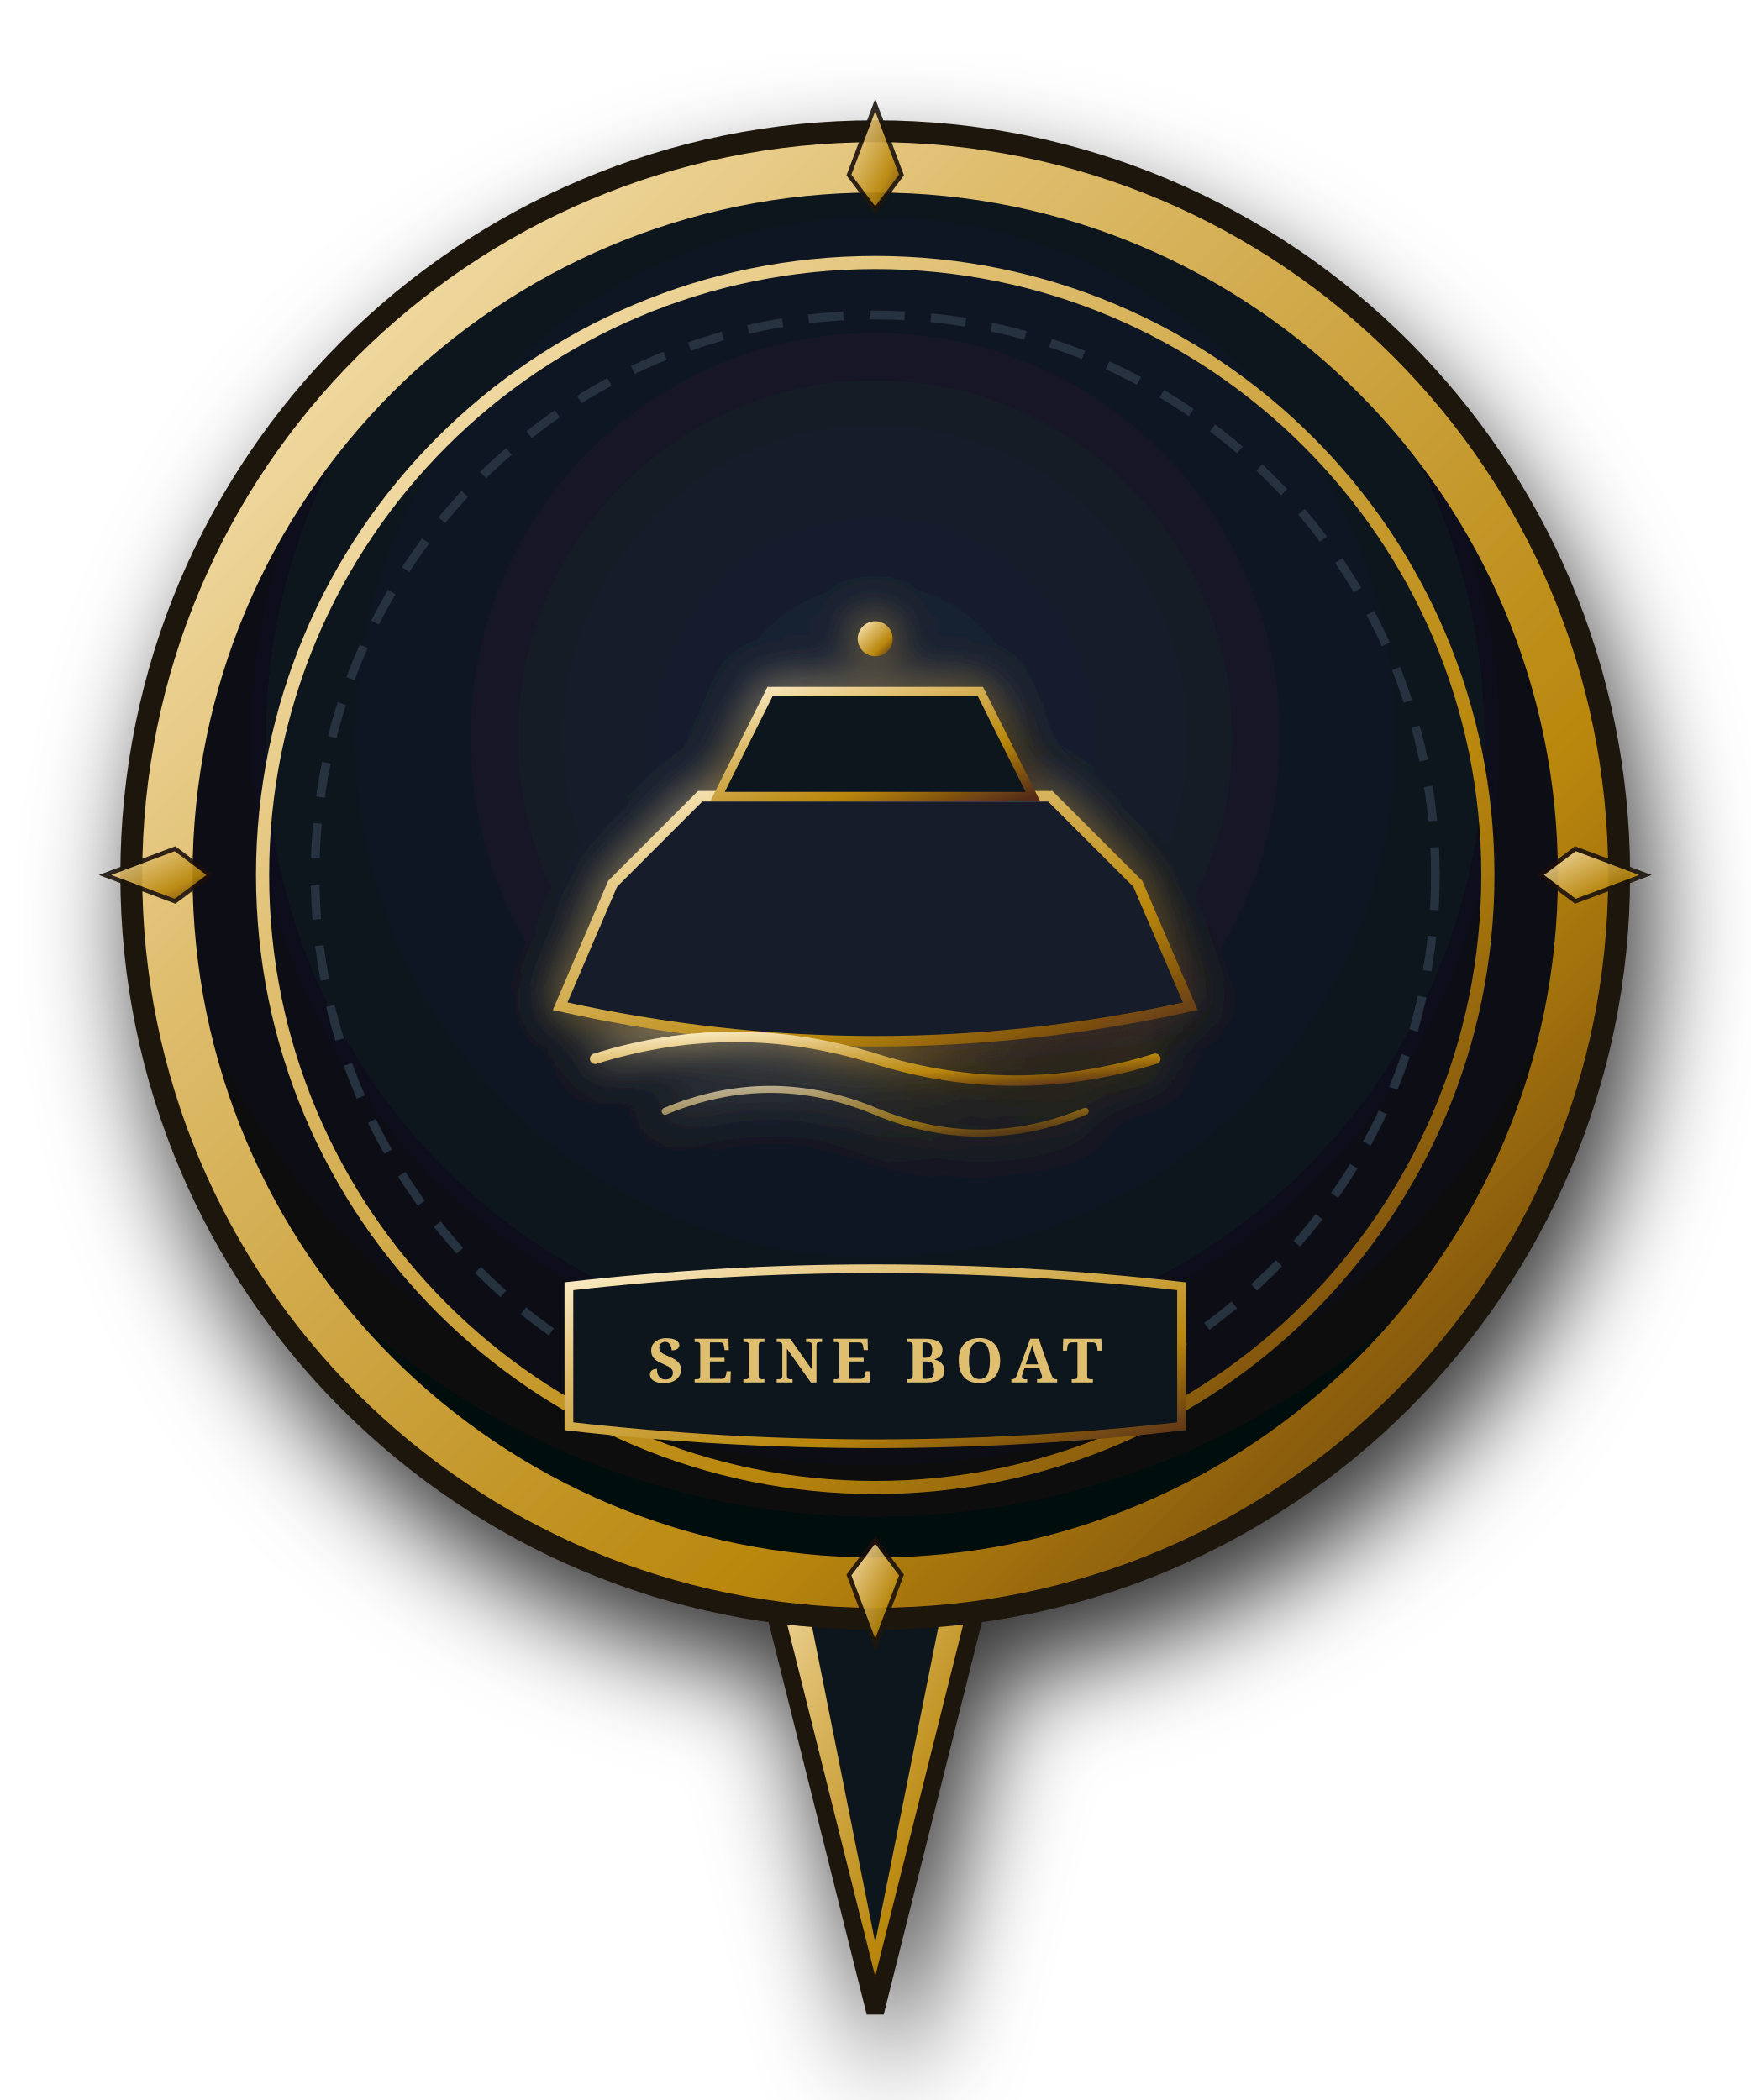
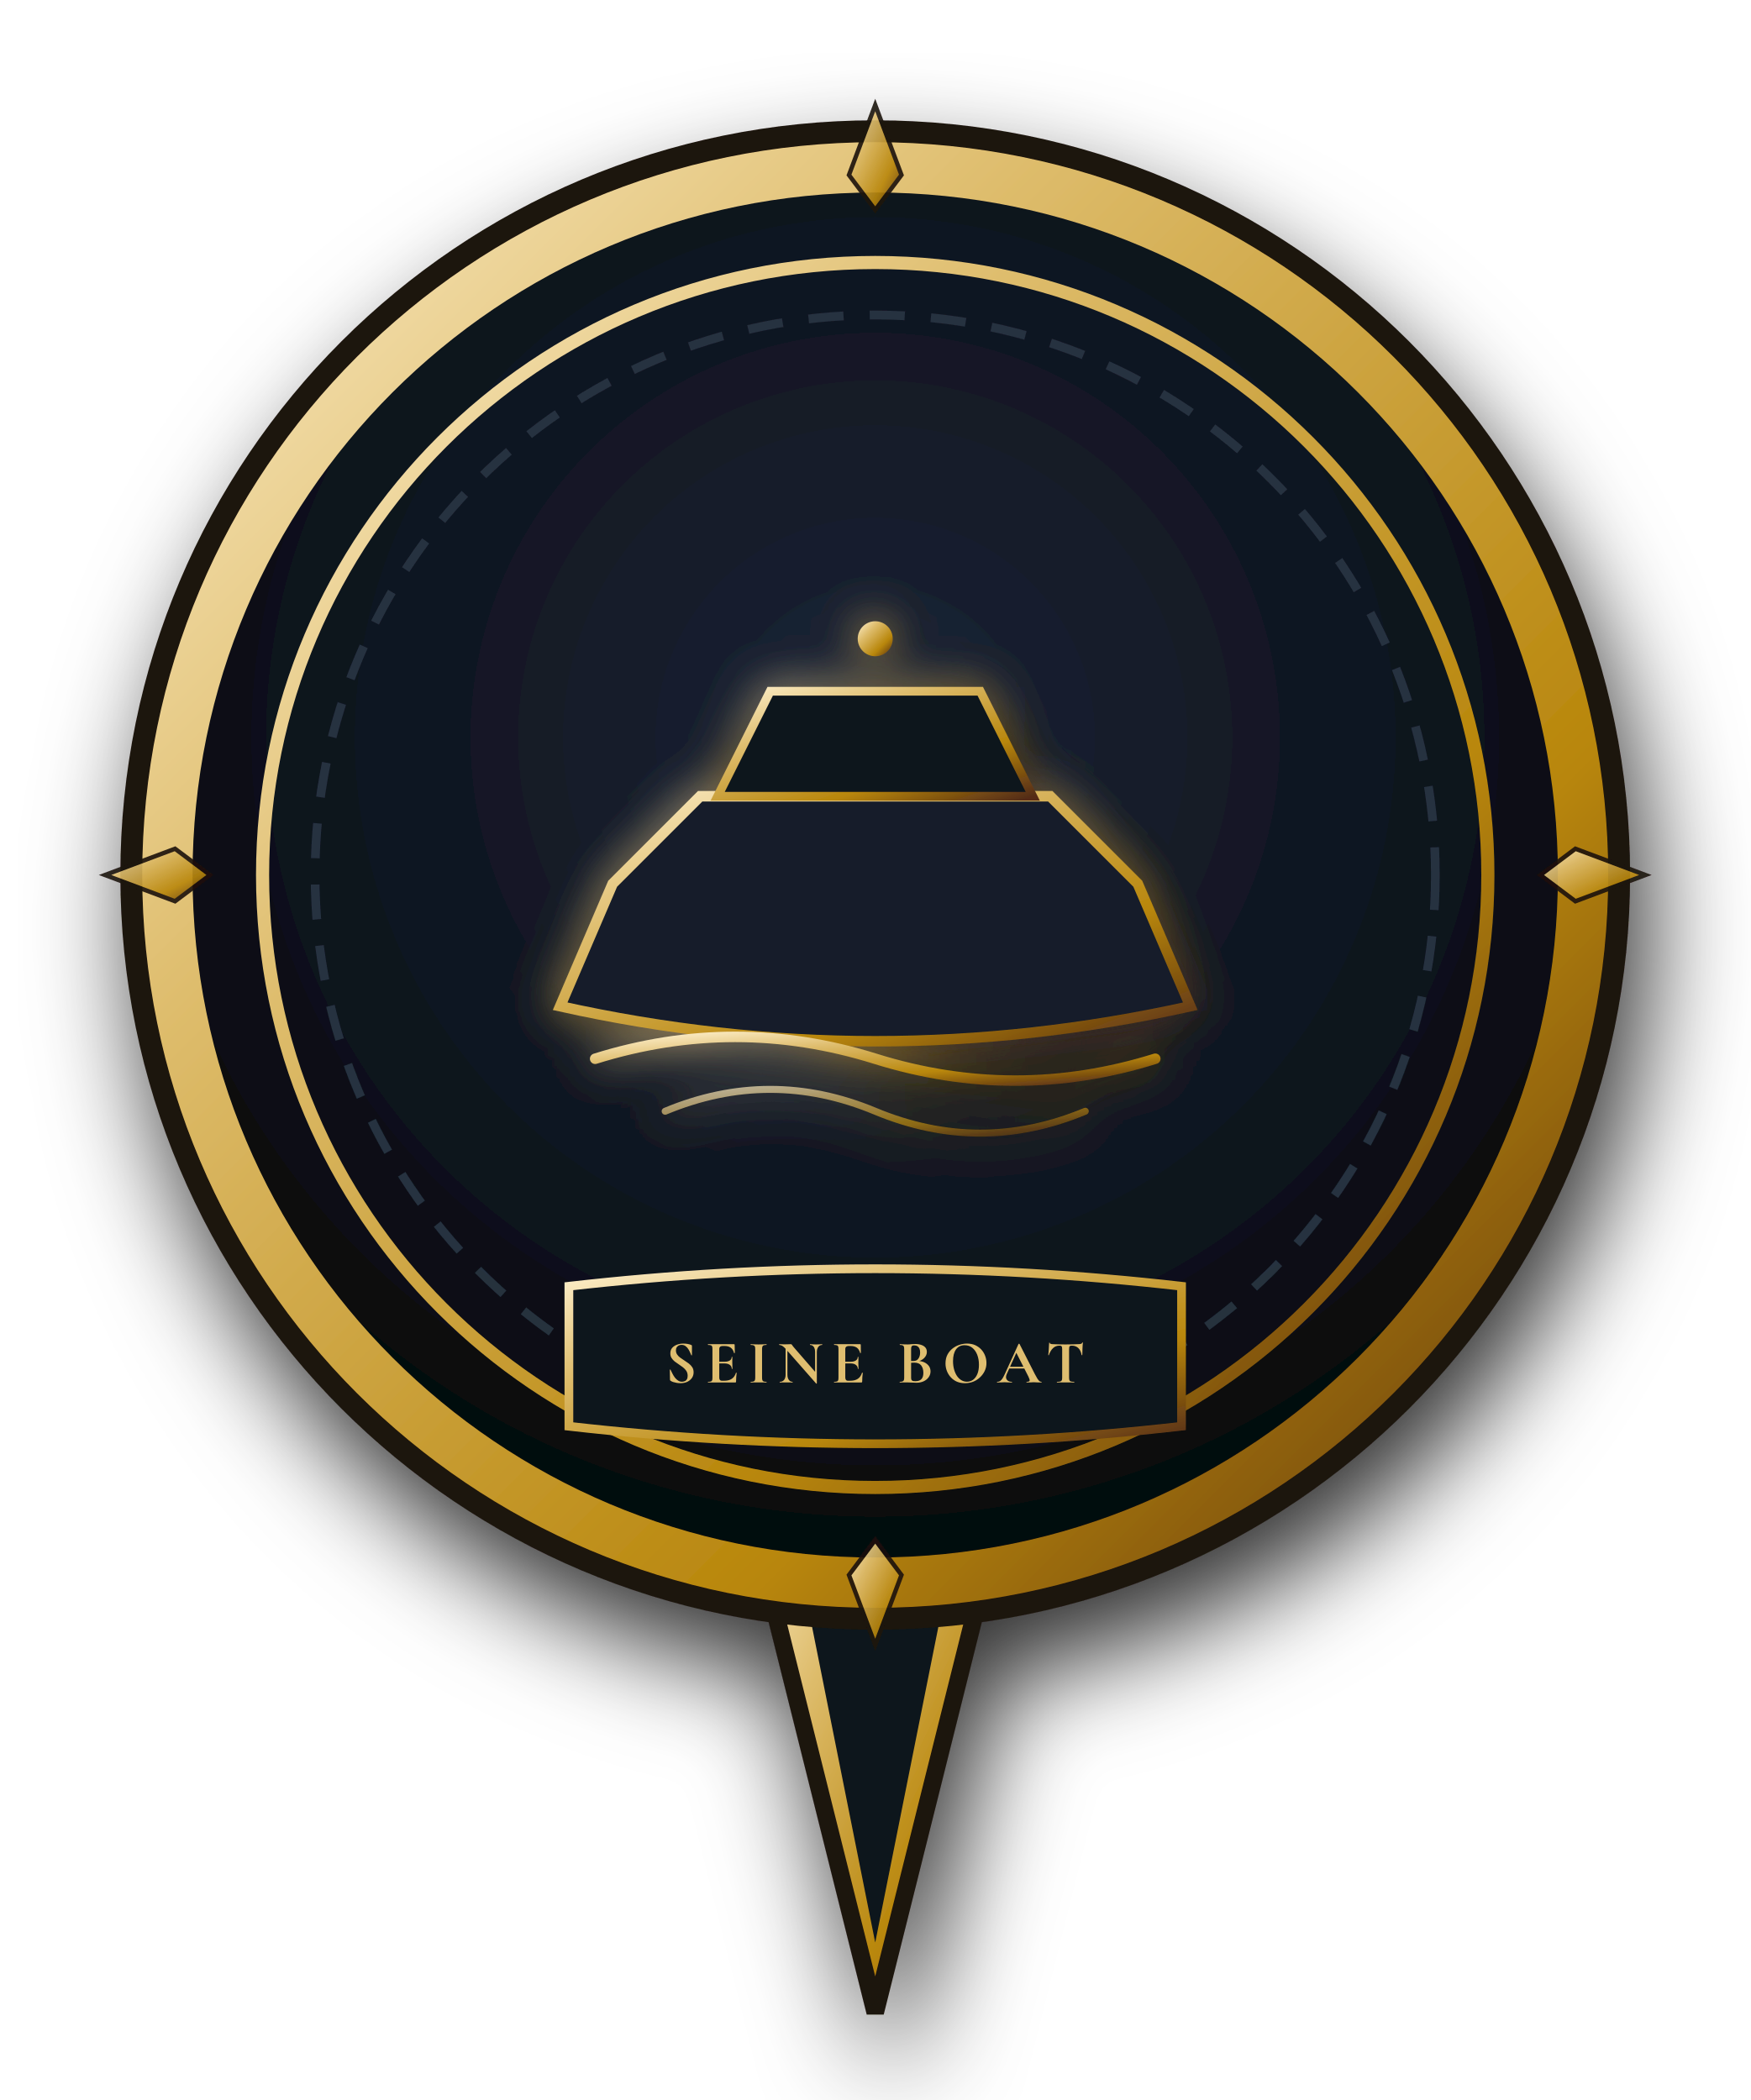
<svg xmlns="http://www.w3.org/2000/svg" viewBox="0 0 200 240" width="100%" height="100%">
  <defs>
    <radialGradient id="markerBg" cx="50%" cy="40%" r="60%">
      <stop id="marker-hi" offset="0%" stop-color="#1c2436" />
      <stop id="marker-mid" offset="70%" stop-color="#0d131d" />
      <stop id="marker-lo" offset="100%" stop-color="#05070a" />
    </radialGradient>
    <linearGradient id="goldAcc" x1="0%" y1="0%" x2="100%" y2="100%">
      <stop offset="0%" stop-color="#fef0cd" />
      <stop offset="30%" stop-color="#dfbe6f" />
      <stop offset="70%" stop-color="#b8860b" />
      <stop offset="100%" stop-color="#542c15" />
    </linearGradient>
    <filter id="anchorShadow" x="-20%" y="-20%" width="140%" height="140%">
      <feDropShadow id="station-shadow" dx="2" dy="6" stdDeviation="6" flood-color="#000" flood-opacity="0.8" />
    </filter>
    <filter id="glowFilter">
      <feGaussianBlur stdDeviation="2.5" result="blur" />
      <feMerge>
        <feMergeNode in="blur" />
        <feMergeNode in="SourceGraphic" />
      </feMerge>
    </filter>
  </defs>
  <g filter="url(#anchorShadow)">
    <polygon points="100,230 85,170 115,170" fill="url(#goldAcc)" stroke="#1c120a" stroke-width="2" />
    <polygon id="station-pin-inner" points="100,222 90,172 110,172" fill="#0d131d" />
    <circle cx="100" cy="100" r="85" fill="url(#goldAcc)" stroke="#1c120a" stroke-width="2.5" />
    <circle cx="100" cy="100" r="78" fill="url(#markerBg)" />
    <circle cx="100" cy="100" r="70" fill="none" stroke="url(#goldAcc)" stroke-width="1.5" />
    <circle cx="100" cy="100" r="64" fill="none" stroke="#2c3848" stroke-width="1" stroke-dasharray="4,3" opacity="0.8" />
    <g fill="url(#goldAcc)" opacity="0.9" stroke="#1c120a" stroke-width="0.5">
      <path d="M 100,12 L 103,20 L 100,24 L 97,20 Z" />
      <path d="M 100,188 L 103,180 L 100,176 L 97,180 Z" />
      <path d="M 12,100 L 20,103 L 24,100 L 20,97 Z" />
      <path d="M 188,100 L 180,103 L 176,100 L 180,97 Z" />
    </g>
    <g id="station-glyph" transform="translate(100, 103)" filter="url(#glowFilter)">
      <path d="M -36,12 Q 0,20 36,12 L 30,-2 L 20,-12 L -20,-12 L -30,-2 Z" fill="#141c2b" stroke="url(#goldAcc)" stroke-width="1.2" />
      <path d="M -18,-12 L -12,-24 L 12,-24 L 18,-12 Z" fill="#0d131d" stroke="url(#goldAcc)" stroke-width="1" />
      <line x1="0" y1="-24" x2="0" y2="-30" stroke="url(#goldAcc)" stroke-width="1.5" />
      <circle cx="0" cy="-30" r="2" fill="url(#goldAcc)" />
      <line x1="-8" y1="-18" x2="-8" y2="-12" stroke="url(#goldAcc)" stroke-width="0.8" />
      <line x1="8" y1="-18" x2="8" y2="-12" stroke="url(#goldAcc)" stroke-width="0.8" />
      <path d="M -32,18 Q -16,13 0,18 Q 16,23 32,18" fill="none" stroke="url(#goldAcc)" stroke-width="1.2" stroke-linecap="round" />
      <path d="M -24,24 Q -12,19 0,24 Q 12,29 24,24" fill="none" stroke="url(#goldAcc)" stroke-width="0.8" opacity="0.7" stroke-linecap="round" />
    </g>
    <g transform="translate(100, 155)">
      <path id="M -42,-8 Q 0,-12 42,-8 Q 42,8 42,8 Q 0,12 -42,8 Z" d="M -35,-8 Q 0,-12 35,-8 Q 35,8 35,8 Q 0,12 -35,8 Z" fill="#0d131d" stroke="url(#goldAcc)" stroke-width="1" />
-       <text id="station-label" x="0" y="3" font-family="'Cormorant Garamond', 'EB Garamond', serif" font-size="7" font-weight="bold" fill="#dfbe6f" text-anchor="middle" letter-spacing="1">SEINE BOAT</text>
+       <g id="station-label" fill="#dfbe6f">
+         <path d="M-22.77,-0.67 Q-22.77,-0.40 -22.63,-0.20 Q-22.50,-0.00 -22.28,0.16 Q-22.06,0.32 -21.81,0.48 Q-21.54,0.65 -21.30,0.83 Q-21.06,1.02 -20.90,1.26 Q-20.75,1.50 -20.75,1.84 Q-20.75,2.21 -20.95,2.49 Q-21.15,2.77 -21.49,2.93 Q-21.82,3.08 -22.26,3.08 Q-22.47,3.08 -22.70,3.04 Q-22.92,3.00 -23.11,2.94 Q-23.29,2.87 -23.38,2.80 Q-23.41,2.78 -23.43,2.76 Q-23.45,2.73 -23.45,2.67 L-23.47,1.56 Q-23.48,1.52 -23.44,1.52 Q-23.40,1.52 -23.39,1.54 Q-23.29,1.76 -23.16,2.00 Q-23.04,2.24 -22.88,2.45 Q-22.72,2.65 -22.52,2.78 Q-22.33,2.91 -22.08,2.91 Q-21.92,2.91 -21.77,2.85 Q-21.62,2.80 -21.53,2.65 Q-21.43,2.50 -21.43,2.24 Q-21.43,1.92 -21.58,1.68 Q-21.73,1.45 -21.96,1.27 Q-22.19,1.09 -22.44,0.93 Q-22.69,0.77 -22.91,0.60 Q-23.13,0.42 -23.27,0.20 Q-23.41,-0.02 -23.41,-0.33 Q-23.41,-0.72 -23.19,-0.97 Q-22.97,-1.21 -22.63,-1.33 Q-22.29,-1.45 -21.94,-1.45 Q-21.69,-1.45 -21.44,-1.41 Q-21.19,-1.36 -21.04,-1.30 Q-20.97,-1.27 -20.95,-1.24 Q-20.94,-1.20 -20.94,-1.16 L-20.94,-0.13 Q-20.94,-0.11 -20.97,-0.10 Q-21.00,-0.09 -21.01,-0.11 Q-21.05,-0.19 -21.13,-0.38 Q-21.21,-0.58 -21.34,-0.79 Q-21.46,-1.00 -21.66,-1.15 Q-21.85,-1.30 -22.13,-1.30 Q-22.31,-1.30 -22.45,-1.23 Q-22.59,-1.16 -22.68,-1.02 Q-22.77,-0.89 -22.77,-0.67 ZM-16.00,3.00 L-19.10,3.00 Q-19.12,3.00 -19.12,2.96 Q-19.12,2.92 -19.10,2.92 Q-18.88,2.92 -18.77,2.88 Q-18.67,2.85 -18.63,2.74 Q-18.60,2.64 -18.60,2.43 L-18.60,-0.81 Q-18.60,-1.01 -18.63,-1.11 Q-18.67,-1.21 -18.77,-1.25 Q-18.88,-1.29 -19.10,-1.29 Q-19.12,-1.29 -19.12,-1.33 Q-19.12,-1.38 -19.10,-1.38 L-16.13,-1.38 Q-16.06,-1.38 -16.06,-1.31 L-16.04,-0.38 Q-16.04,-0.37 -16.08,-0.36 Q-16.11,-0.35 -16.13,-0.37 Q-16.24,-0.79 -16.51,-0.98 Q-16.77,-1.17 -17.21,-1.17 L-17.42,-1.17 Q-17.56,-1.17 -17.65,-1.13 Q-17.74,-1.09 -17.78,-1.01 Q-17.82,-0.93 -17.82,-0.80 L-17.82,2.41 Q-17.82,2.54 -17.79,2.63 Q-17.75,2.72 -17.68,2.76 Q-17.61,2.80 -17.50,2.80 L-17.27,2.80 Q-16.72,2.80 -16.39,2.58 Q-16.06,2.36 -15.91,1.89 Q-15.90,1.87 -15.87,1.88 Q-15.83,1.89 -15.83,1.90 Q-15.85,2.10 -15.88,2.38 Q-15.90,2.66 -15.90,2.90 Q-15.90,3.00 -16.00,3.00 ZM-16.39,1.44 Q-16.39,1.15 -16.61,0.99 Q-16.83,0.82 -17.25,0.82 L-18.19,0.82 L-18.19,0.63 L-17.24,0.63 Q-16.83,0.63 -16.61,0.48 Q-16.40,0.34 -16.40,0.09 Q-16.40,0.07 -16.36,0.07 Q-16.32,0.07 -16.32,0.09 Q-16.32,0.33 -16.33,0.46 Q-16.33,0.58 -16.33,0.73 Q-16.33,0.90 -16.32,1.07 Q-16.31,1.24 -16.31,1.44 Q-16.31,1.45 -16.35,1.45 Q-16.39,1.45 -16.39,1.44 ZM-12.93,2.43 Q-12.93,2.64 -12.89,2.74 Q-12.86,2.85 -12.75,2.88 Q-12.65,2.92 -12.43,2.92 Q-12.41,2.92 -12.41,2.96 Q-12.41,3.00 -12.43,3.00 Q-12.61,3.00 -12.84,2.99 Q-13.06,2.99 -13.33,2.99 Q-13.58,2.99 -13.81,2.99 Q-14.04,3.00 -14.22,3.00 Q-14.24,3.00 -14.24,2.96 Q-14.24,2.92 -14.22,2.92 Q-14.01,2.92 -13.90,2.88 Q-13.79,2.85 -13.75,2.74 Q-13.71,2.64 -13.71,2.43 L-13.71,-0.81 Q-13.71,-1.01 -13.75,-1.11 Q-13.79,-1.21 -13.90,-1.25 Q-14.01,-1.29 -14.22,-1.29 Q-14.24,-1.29 -14.24,-1.33 Q-14.24,-1.38 -14.22,-1.38 Q-14.04,-1.38 -13.81,-1.36 Q-13.58,-1.35 -13.33,-1.35 Q-13.06,-1.35 -12.84,-1.36 Q-12.61,-1.38 -12.43,-1.38 Q-12.41,-1.38 -12.41,-1.33 Q-12.41,-1.29 -12.43,-1.29 Q-12.64,-1.29 -12.75,-1.25 Q-12.86,-1.21 -12.89,-1.10 Q-12.93,-1.00 -12.93,-0.79 L-12.93,2.43 ZM-10.24,2.11 L-10.24,-1.21 L-10.03,-1.20 L-10.03,2.11 Q-10.03,2.48 -9.87,2.70 Q-9.72,2.92 -9.44,2.92 Q-9.43,2.92 -9.43,2.96 Q-9.43,3.00 -9.44,3.00 Q-9.60,3.00 -9.76,2.99 Q-9.93,2.99 -10.12,2.99 Q-10.33,2.99 -10.53,2.99 Q-10.73,3.00 -10.90,3.00 Q-10.92,3.00 -10.92,2.96 Q-10.92,2.92 -10.90,2.92 Q-10.59,2.92 -10.41,2.70 Q-10.24,2.48 -10.24,2.11 ZM-6.67,3.10 Q-6.67,3.13 -6.70,3.13 Q-6.73,3.13 -6.74,3.13 L-10.19,-0.80 Q-10.45,-1.09 -10.62,-1.19 Q-10.80,-1.29 -10.97,-1.29 Q-10.98,-1.29 -10.98,-1.33 Q-10.98,-1.38 -10.97,-1.38 Q-10.83,-1.38 -10.68,-1.37 Q-10.54,-1.36 -10.41,-1.36 Q-10.16,-1.36 -9.96,-1.37 Q-9.75,-1.38 -9.64,-1.38 Q-9.55,-1.38 -9.50,-1.29 Q-9.46,-1.21 -9.29,-1.01 L-6.72,1.95 L-6.67,3.10 ZM-6.67,-0.48 L-6.67,3.10 L-6.87,2.90 L-6.87,-0.48 Q-6.87,-0.85 -7.02,-1.07 Q-7.18,-1.29 -7.45,-1.29 Q-7.46,-1.29 -7.46,-1.33 Q-7.46,-1.38 -7.45,-1.38 Q-7.30,-1.38 -7.13,-1.36 Q-6.97,-1.35 -6.77,-1.35 Q-6.58,-1.35 -6.40,-1.36 Q-6.22,-1.38 -6.06,-1.38 Q-6.05,-1.38 -6.05,-1.33 Q-6.05,-1.29 -6.06,-1.29 Q-6.34,-1.29 -6.50,-1.07 Q-6.67,-0.85 -6.67,-0.48 ZM-1.60,3.00 L-4.69,3.00 Q-4.71,3.00 -4.71,2.96 Q-4.71,2.92 -4.69,2.92 Q-4.48,2.92 -4.37,2.88 Q-4.27,2.85 -4.23,2.74 Q-4.20,2.64 -4.20,2.43 L-4.20,-0.81 Q-4.20,-1.01 -4.23,-1.11 Q-4.27,-1.21 -4.37,-1.25 Q-4.48,-1.29 -4.69,-1.29 Q-4.71,-1.29 -4.71,-1.33 Q-4.71,-1.38 -4.69,-1.38 L-1.72,-1.38 Q-1.65,-1.38 -1.65,-1.31 L-1.64,-0.38 Q-1.64,-0.37 -1.68,-0.36 Q-1.71,-0.35 -1.72,-0.37 Q-1.84,-0.79 -2.10,-0.98 Q-2.37,-1.17 -2.80,-1.17 L-3.01,-1.17 Q-3.15,-1.17 -3.24,-1.13 Q-3.33,-1.09 -3.38,-1.01 Q-3.42,-0.93 -3.42,-0.80 L-3.42,2.41 Q-3.42,2.54 -3.38,2.63 Q-3.35,2.72 -3.28,2.76 Q-3.21,2.80 -3.10,2.80 L-2.87,2.80 Q-2.32,2.80 -1.99,2.58 Q-1.66,2.36 -1.51,1.89 Q-1.50,1.87 -1.46,1.88 Q-1.42,1.89 -1.42,1.90 Q-1.45,2.10 -1.47,2.38 Q-1.49,2.66 -1.49,2.90 Q-1.49,3.00 -1.60,3.00 ZM-1.99,1.44 Q-1.99,1.15 -2.21,0.99 Q-2.42,0.82 -2.84,0.82 L-3.79,0.82 L-3.79,0.63 L-2.84,0.63 Q-2.42,0.63 -2.21,0.48 Q-2.00,0.34 -2.00,0.09 Q-2.00,0.07 -1.96,0.07 Q-1.92,0.07 -1.92,0.09 Q-1.92,0.33 -1.92,0.46 Q-1.93,0.58 -1.93,0.73 Q-1.93,0.90 -1.92,1.07 Q-1.91,1.24 -1.91,1.44 Q-1.91,1.45 -1.95,1.45 Q-1.99,1.45 -1.99,1.44 ZM4.66,0.65 L4.74,0.53 Q5.22,0.53 5.58,0.68 Q5.93,0.84 6.13,1.11 Q6.32,1.38 6.32,1.73 Q6.32,2.10 6.11,2.39 Q5.90,2.69 5.54,2.86 Q5.17,3.03 4.71,3.03 Q4.52,3.03 4.23,3.01 Q3.94,2.99 3.70,2.99 Q3.45,2.99 3.22,2.99 Q2.99,3.00 2.81,3.00 Q2.79,3.00 2.79,2.96 Q2.79,2.92 2.81,2.92 Q3.01,2.92 3.11,2.88 Q3.22,2.85 3.27,2.74 Q3.31,2.64 3.31,2.43 L3.31,-0.81 Q3.31,-1.01 3.27,-1.11 Q3.23,-1.21 3.12,-1.25 Q3.01,-1.29 2.82,-1.29 Q2.80,-1.29 2.80,-1.33 Q2.80,-1.38 2.82,-1.38 Q3.00,-1.38 3.22,-1.36 Q3.45,-1.35 3.70,-1.35 Q3.90,-1.35 4.12,-1.38 Q4.34,-1.40 4.56,-1.40 Q4.98,-1.40 5.28,-1.29 Q5.57,-1.19 5.74,-0.99 Q5.90,-0.79 5.90,-0.49 Q5.90,-0.11 5.59,0.21 Q5.28,0.53 4.66,0.65 ZM4.45,-1.24 Q4.32,-1.24 4.24,-1.20 Q4.16,-1.16 4.13,-1.06 Q4.10,-0.97 4.10,-0.79 L4.10,0.58 L3.84,0.53 Q4.07,0.54 4.22,0.54 Q4.36,0.54 4.38,0.54 Q4.76,0.54 4.94,0.26 Q5.13,-0.02 5.13,-0.43 Q5.13,-0.70 5.05,-0.88 Q4.97,-1.06 4.82,-1.15 Q4.67,-1.24 4.45,-1.24 ZM4.59,2.85 Q5.07,2.85 5.29,2.60 Q5.50,2.36 5.50,1.90 Q5.50,1.38 5.26,1.06 Q5.01,0.73 4.46,0.73 Q4.39,0.73 4.22,0.74 Q4.06,0.74 3.87,0.77 L4.10,0.69 L4.10,2.43 Q4.10,2.57 4.13,2.67 Q4.16,2.76 4.27,2.81 Q4.37,2.85 4.59,2.85 ZM10.25,3.08 Q9.75,3.08 9.34,2.91 Q8.93,2.73 8.64,2.41 Q8.35,2.10 8.19,1.69 Q8.03,1.28 8.03,0.82 Q8.03,0.25 8.25,-0.18 Q8.47,-0.60 8.84,-0.89 Q9.20,-1.17 9.63,-1.31 Q10.07,-1.45 10.49,-1.45 Q11.01,-1.45 11.42,-1.27 Q11.83,-1.08 12.12,-0.77 Q12.41,-0.45 12.56,-0.05 Q12.71,0.35 12.71,0.77 Q12.71,1.26 12.51,1.68 Q12.31,2.10 11.97,2.41 Q11.64,2.73 11.19,2.91 Q10.75,3.08 10.25,3.08 ZM10.48,2.91 Q10.87,2.91 11.18,2.69 Q11.49,2.46 11.67,2.03 Q11.85,1.59 11.85,0.97 Q11.85,0.33 11.65,-0.18 Q11.45,-0.68 11.09,-0.97 Q10.73,-1.26 10.21,-1.26 Q9.58,-1.26 9.23,-0.78 Q8.89,-0.30 8.89,0.56 Q8.89,1.07 9.01,1.50 Q9.13,1.93 9.34,2.25 Q9.56,2.57 9.85,2.74 Q10.14,2.91 10.48,2.91 ZM15.16,1.40 L15.27,1.20 L17.28,1.20 L17.33,1.40 L15.16,1.40 ZM18.98,2.92 Q19.02,2.92 19.02,2.96 Q19.02,3.00 18.98,3.00 Q18.77,3.00 18.55,2.99 Q18.32,2.97 18.11,2.97 Q17.87,2.97 17.70,2.99 Q17.52,3.00 17.30,3.00 Q17.28,3.00 17.28,2.96 Q17.28,2.92 17.30,2.92 Q17.59,2.92 17.64,2.80 Q17.68,2.69 17.51,2.34 L16.09,-0.46 L16.43,-1.07 L15.04,2.01 Q14.85,2.43 15.03,2.67 Q15.21,2.92 15.60,2.92 Q15.64,2.92 15.64,2.96 Q15.64,3.00 15.60,3.00 Q15.39,3.00 15.22,2.99 Q15.04,2.97 14.78,2.97 Q14.50,2.97 14.34,2.99 Q14.18,3.00 13.94,3.00 Q13.91,3.00 13.91,2.96 Q13.91,2.92 13.94,2.92 Q14.13,2.92 14.26,2.84 Q14.40,2.75 14.54,2.54 Q14.67,2.33 14.85,1.94 L16.37,-1.40 Q16.37,-1.42 16.43,-1.43 Q16.49,-1.43 16.49,-1.40 L18.24,2.04 Q18.41,2.37 18.53,2.56 Q18.66,2.75 18.76,2.84 Q18.87,2.92 18.98,2.92 ZM21.04,-1.21 Q20.61,-1.21 20.32,-0.93 Q20.02,-0.65 19.84,-0.13 Q19.84,-0.11 19.80,-0.11 Q19.77,-0.12 19.77,-0.14 Q19.78,-0.23 19.80,-0.41 Q19.81,-0.59 19.83,-0.80 Q19.84,-1.01 19.85,-1.21 Q19.87,-1.40 19.87,-1.53 Q19.87,-1.56 19.90,-1.56 Q19.94,-1.56 19.94,-1.53 Q19.94,-1.46 20.02,-1.43 Q20.09,-1.40 20.18,-1.39 Q20.28,-1.38 20.34,-1.38 Q20.94,-1.35 21.75,-1.35 Q22.24,-1.35 22.53,-1.36 Q22.83,-1.38 23.10,-1.38 Q23.35,-1.38 23.48,-1.41 Q23.61,-1.44 23.65,-1.55 Q23.65,-1.58 23.69,-1.58 Q23.73,-1.58 23.73,-1.55 Q23.72,-1.44 23.70,-1.24 Q23.69,-1.04 23.68,-0.82 Q23.67,-0.60 23.67,-0.41 Q23.66,-0.23 23.66,-0.14 Q23.66,-0.12 23.62,-0.12 Q23.59,-0.12 23.58,-0.14 Q23.48,-0.69 23.19,-0.95 Q22.90,-1.21 22.48,-1.21 Q22.34,-1.21 22.27,-1.18 Q22.20,-1.14 22.17,-1.05 Q22.15,-0.96 22.15,-0.79 L22.15,2.43 Q22.15,2.64 22.19,2.74 Q22.23,2.85 22.35,2.88 Q22.48,2.92 22.73,2.92 Q22.75,2.92 22.75,2.96 Q22.75,3.00 22.73,3.00 Q22.53,3.00 22.29,2.99 Q22.04,2.99 21.75,2.99 Q21.47,2.99 21.22,2.99 Q20.98,3.00 20.78,3.00 Q20.75,3.00 20.75,2.96 Q20.75,2.92 20.78,2.92 Q21.02,2.92 21.15,2.88 Q21.27,2.85 21.32,2.74 Q21.36,2.64 21.36,2.43 L21.36,-0.81 Q21.36,-0.96 21.34,-1.05 Q21.31,-1.14 21.24,-1.18 Q21.17,-1.21 21.04,-1.21 Z" />
+       </g>
    </g>
  </g>
</svg>
